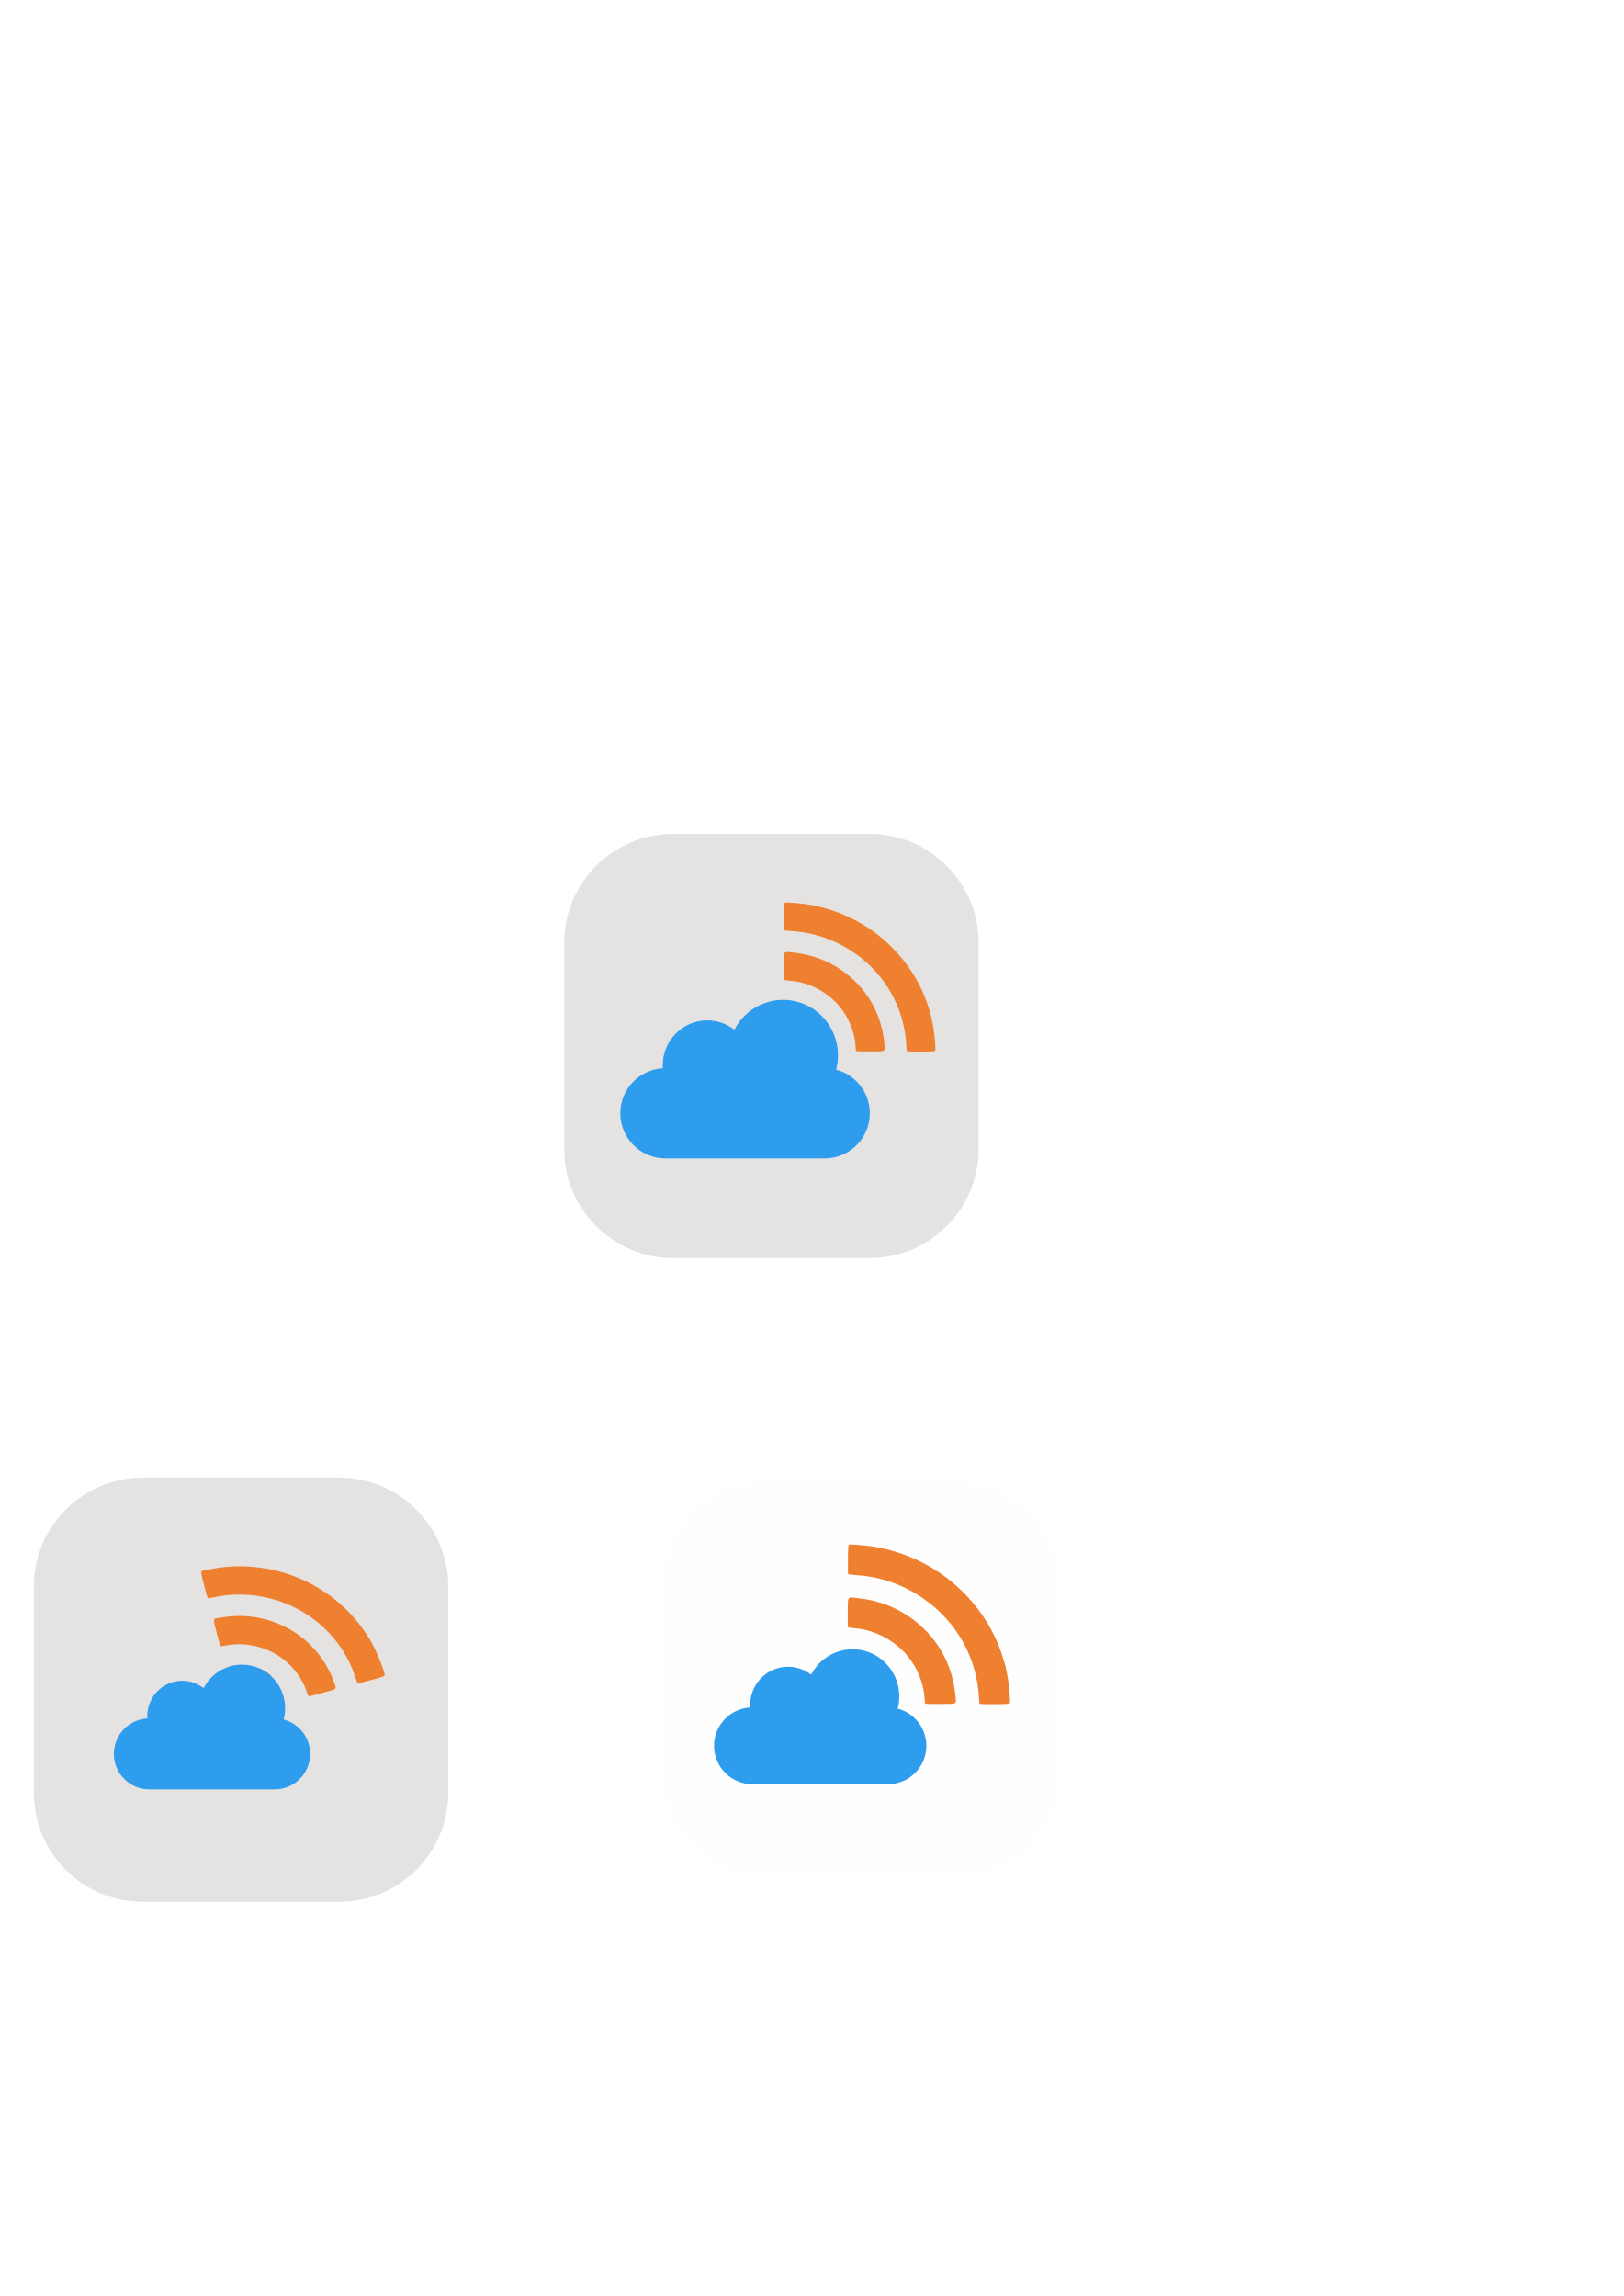
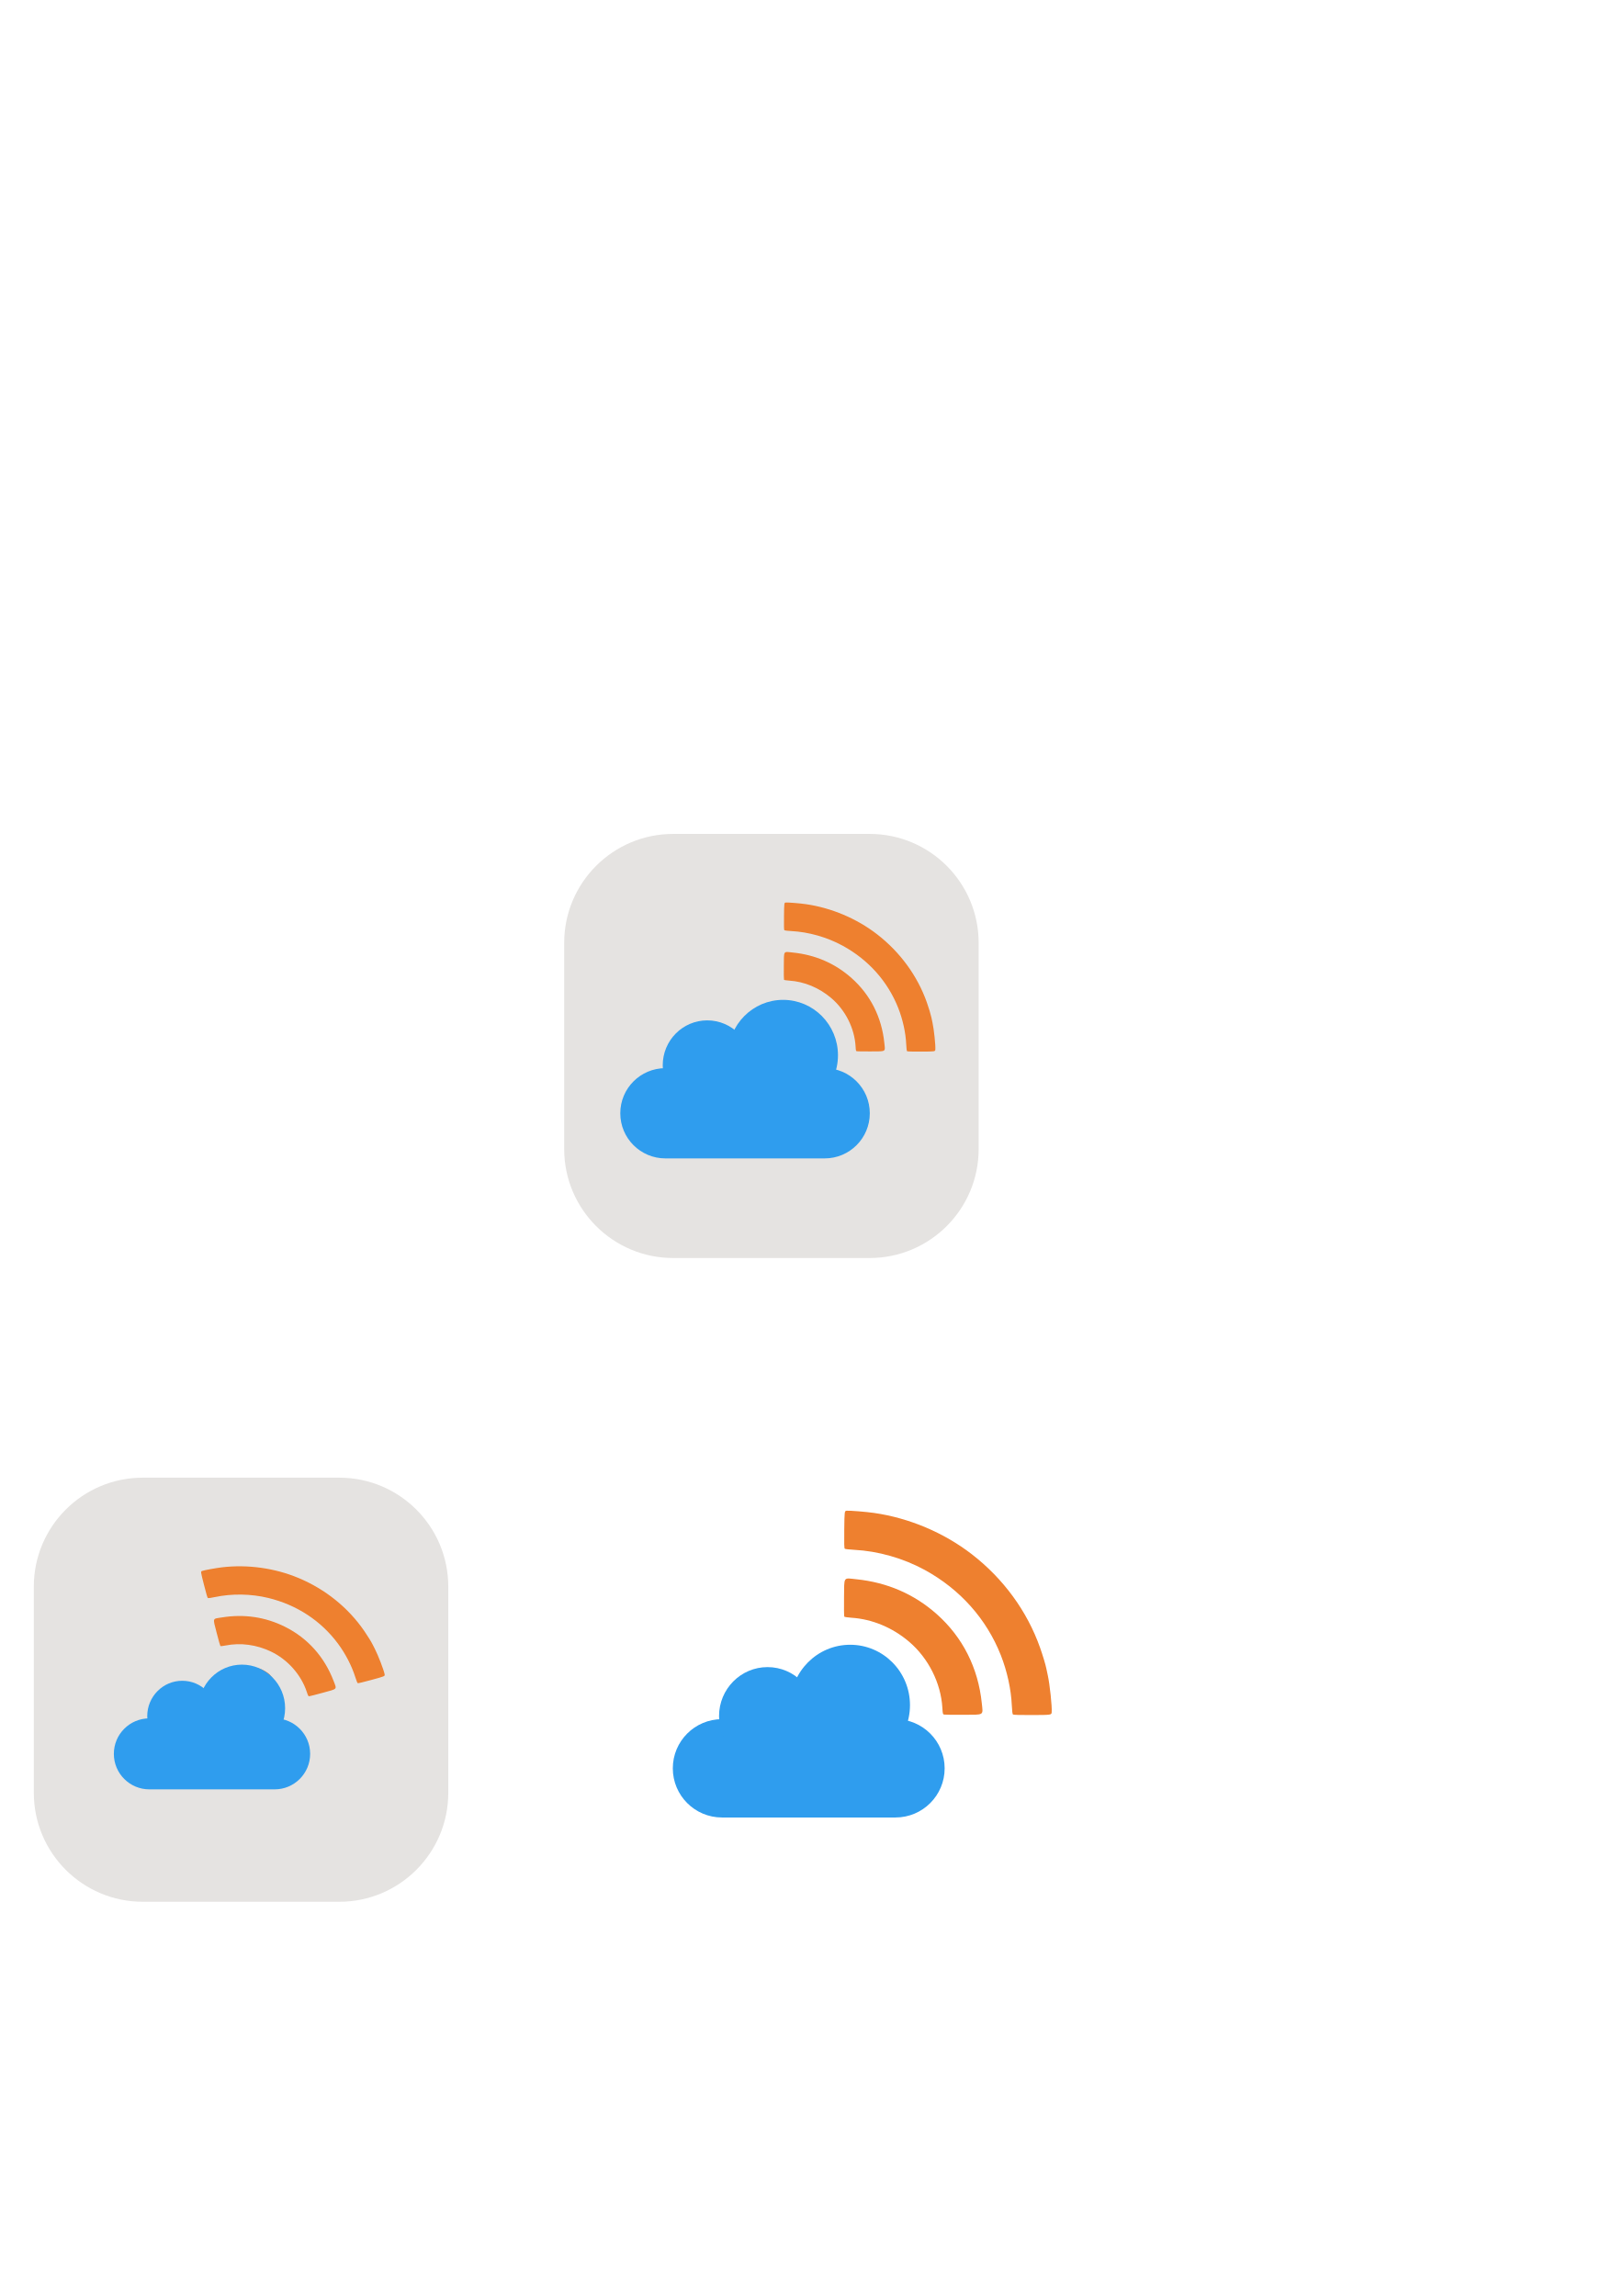
<svg xmlns="http://www.w3.org/2000/svg" width="210mm" height="297mm" viewBox="0 0 210 297" version="1.1" id="svg5">
  <defs id="defs2" />
  <g id="layer1">
    <rect style="fill:#e5e3e1;fill-opacity:1;stroke:#000000;stroke-width:0.465;stroke-opacity:0" id="rect2189" width="53.605" height="54.86" x="72.968" y="107.872" ry="14.101" />
    <path style="fill:#ee802f;fill-opacity:1;stroke-width:0.059" d="m 101.415,133.848 c 0.113,0.443 0.189,0.603 0.472,0.994 0.288,0.398 0.529,0.6 0.988,0.828 1.098,0.545 2.341,0.35 3.225,-0.504 0.866,-0.838 1.072,-2.071 0.529,-3.172 -0.179,-0.363 -0.83,-1.005 -1.199,-1.183 -1.132,-0.545 -2.405,-0.347 -3.266,0.507 -0.69,0.685 -0.974,1.646 -0.748,2.531 z m -0.017,-7.106 c 0.024,0.035 0.327,0.083 0.675,0.106 1.965,0.129 3.88,0.927 5.456,2.273 1.813,1.549 2.989,3.892 3.126,6.229 0.032,0.551 0.047,0.608 0.16,0.636 0.069,0.017 0.902,0.026 1.853,0.021 1.986,-0.011 1.829,0.092 1.704,-1.117 -0.342,-3.316 -1.803,-6.207 -4.233,-8.371 -2.13,-1.897 -4.687,-3.007 -7.61,-3.305 -1.25,-0.127 -1.129,-0.308 -1.153,1.716 -0.012,0.962 -0.001,1.778 0.023,1.813 z m 0.053,-6.405 c 0.041,0.032 0.436,0.077 0.878,0.1 2.26,0.116 4.645,0.796 6.667,1.901 3.324,1.817 5.826,4.623 7.176,8.048 0.595,1.51 0.968,3.213 1.036,4.733 0.023,0.516 0.062,0.823 0.108,0.861 0.046,0.038 0.718,0.056 1.852,0.05 1.78,-0.009 1.78,-0.009 1.802,-0.271 0.044,-0.53 -0.176,-2.6 -0.37,-3.491 -0.046,-0.213 -0.109,-0.505 -0.139,-0.65 -0.081,-0.392 -0.332,-1.225 -0.589,-1.952 -1.216,-3.438 -3.456,-6.506 -6.432,-8.809 -2.634,-2.038 -5.902,-3.421 -9.22,-3.9 -0.757,-0.11 -2.318,-0.236 -2.591,-0.21 -0.209,0.02 -0.209,0.02 -0.231,1.775 -0.017,1.361 -0.006,1.769 0.053,1.814 z" id="path1858" />
    <g id="g2417" transform="matrix(1.225898,0,0,1.225898,9.258533,64.24483)" style="fill:#2f9dee;fill-opacity:1">
      <rect style="fill:#2f9dee;fill-opacity:1;stroke:#000000;stroke-width:0.452;stroke-opacity:0" id="rect1244" width="26.323" height="9.523" x="57.889" y="60.304" ry="4.761" />
      <ellipse style="fill:#2f9dee;fill-opacity:1;stroke:#000000;stroke-width:0.406;stroke-opacity:0" id="path1451" cx="75.064" cy="58.945" rx="5.791" ry="5.847" />
      <ellipse style="fill:#2f9dee;fill-opacity:1;stroke:#000000;stroke-width:0.329;stroke-opacity:0" id="ellipse1613" cx="67.062" cy="60.004" rx="4.696" ry="4.742" />
    </g>
-     <rect style="fill:#e5e3e1;fill-opacity:0.042;stroke:#000000;stroke-width:0.436;stroke-opacity:0" id="rect2189-3" width="50.842" height="50.842" x="85.916" y="191.772" ry="13.068" />
-     <g id="g5588" transform="translate(-1.017498,1.5875)">
+     <rect style="fill:#e5e3e1;fill-opacity:0.01;stroke:#000000;stroke-width:0.436;stroke-opacity:0" id="rect2189-3" width="50.842" height="50.842" x="85.916" y="191.772" ry="13.068" />
+     <g id="g5588" transform="matrix(1.280259,0,0,1.280259,-32.51562,-58.33766)">
      <path style="fill:#ee802f;fill-opacity:1;stroke-width:0.063" d="m 110.704,216.516 c 0.121,0.475 0.203,0.646 0.505,1.064 0.308,0.426 0.566,0.642 1.057,0.886 1.175,0.583 2.506,0.375 3.452,-0.54 0.927,-0.897 1.148,-2.217 0.567,-3.396 -0.192,-0.389 -0.888,-1.076 -1.284,-1.266 -1.212,-0.583 -2.575,-0.372 -3.496,0.543 -0.739,0.733 -1.043,1.762 -0.801,2.71 z m -0.018,-7.608 c 0.026,0.038 0.351,0.089 0.723,0.113 2.103,0.138 4.155,0.993 5.841,2.434 1.941,1.658 3.2,4.167 3.347,6.669 0.035,0.59 0.05,0.651 0.172,0.681 0.073,0.018 0.966,0.028 1.984,0.022 2.127,-0.012 1.958,0.099 1.824,-1.196 -0.366,-3.551 -1.931,-6.645 -4.532,-8.962 -2.281,-2.031 -5.018,-3.22 -8.148,-3.538 -1.338,-0.136 -1.208,-0.33 -1.234,1.837 -0.012,1.03 -0.001,1.903 0.025,1.941 z m 0.057,-6.857 c 0.044,0.034 0.467,0.082 0.94,0.107 2.42,0.124 4.973,0.852 7.138,2.035 3.559,1.946 6.238,4.95 7.683,8.617 0.637,1.616 1.036,3.44 1.109,5.067 0.025,0.552 0.066,0.881 0.116,0.922 0.049,0.04 0.769,0.06 1.983,0.054 1.906,-0.01 1.906,-0.01 1.929,-0.29 0.047,-0.567 -0.188,-2.784 -0.397,-3.738 -0.05,-0.228 -0.117,-0.541 -0.148,-0.695 -0.086,-0.42 -0.356,-1.311 -0.631,-2.09 -1.302,-3.681 -3.7,-6.965 -6.887,-9.431 -2.82,-2.182 -6.319,-3.662 -9.871,-4.176 -0.811,-0.117 -2.482,-0.253 -2.774,-0.225 -0.223,0.021 -0.223,0.021 -0.247,1.901 -0.019,1.457 -0.006,1.894 0.056,1.942 z" id="path1858-6" />
      <g id="g2417-7" transform="matrix(1.043224,0,0,1.043224,32.97548,156.3579)" style="fill:#2f9dee;fill-opacity:1">
        <rect style="fill:#2f9dee;fill-opacity:1;stroke:#000000;stroke-width:0.452;stroke-opacity:0" id="rect1244-5" width="26.323" height="9.523" x="57.889" y="60.304" ry="4.761" />
        <ellipse style="fill:#2f9dee;fill-opacity:1;stroke:#000000;stroke-width:0.406;stroke-opacity:0" id="path1451-3" cx="75.064" cy="58.945" rx="5.791" ry="5.847" />
        <ellipse style="fill:#2f9dee;fill-opacity:1;stroke:#000000;stroke-width:0.329;stroke-opacity:0" id="ellipse1613-5" cx="67.062" cy="60.004" rx="4.696" ry="4.742" />
      </g>
    </g>
    <rect style="fill:#e5e3e1;fill-opacity:1;stroke:#000000;stroke-width:0.465;stroke-opacity:0" id="rect2189-3-6" width="53.605" height="54.86" x="4.373" y="191.144" ry="14.101" />
    <path style="fill:#ee802f;fill-opacity:1;stroke-width:0.059" d="m 30.359,219.785 c 0.224,0.399 0.339,0.534 0.713,0.838 0.381,0.31 0.666,0.443 1.168,0.544 1.201,0.242 2.352,-0.268 2.984,-1.322 0.62,-1.033 0.499,-2.278 -0.31,-3.201 -0.267,-0.305 -1.061,-0.756 -1.465,-0.832 -1.235,-0.233 -2.413,0.287 -3.023,1.335 -0.489,0.84 -0.515,1.842 -0.067,2.638 z m -1.855,-6.86 c 0.033,0.028 0.338,-0.005 0.68,-0.072 1.931,-0.384 3.988,-0.109 5.858,0.784 2.152,1.027 3.894,2.986 4.631,5.208 0.174,0.524 0.203,0.576 0.32,0.573 0.071,-0.002 0.878,-0.209 1.795,-0.46 1.916,-0.525 1.79,-0.384 1.357,-1.52 -1.188,-3.115 -3.348,-5.528 -6.255,-6.99 -2.549,-1.281 -5.306,-1.692 -8.206,-1.222 -1.24,0.201 -1.17,-0.005 -0.67,1.956 0.238,0.932 0.459,1.717 0.491,1.745 z m -1.607,-6.2 c 0.048,0.02 0.441,-0.039 0.874,-0.131 2.213,-0.473 4.693,-0.434 6.932,0.11 3.682,0.895 6.825,2.958 9.015,5.917 0.965,1.304 1.766,2.853 2.226,4.303 0.156,0.492 0.273,0.779 0.328,0.804 0.054,0.024 0.708,-0.132 1.802,-0.431 1.717,-0.469 1.717,-0.469 1.67,-0.728 -0.095,-0.523 -0.843,-2.466 -1.262,-3.277 -0.1,-0.194 -0.236,-0.46 -0.302,-0.592 -0.179,-0.358 -0.638,-1.097 -1.074,-1.733 -2.065,-3.006 -5.022,-5.39 -8.493,-6.844 -3.072,-1.287 -6.587,-1.776 -9.915,-1.381 -0.76,0.09 -2.3,0.372 -2.557,0.468 -0.196,0.073 -0.196,0.073 0.236,1.775 0.335,1.319 0.452,1.71 0.52,1.739 z" id="path1858-6-9" />
    <g id="g2417-7-1" transform="matrix(0.9644701,0,0,0.9644701,-41.10748,164.1174)" style="fill:#2f9dee;fill-opacity:1">
      <rect style="fill:#2f9dee;fill-opacity:1;stroke:#000000;stroke-width:0.452;stroke-opacity:0" id="rect1244-5-2" width="26.323" height="9.523" x="57.889" y="60.304" ry="4.761" />
      <ellipse style="fill:#2f9dee;fill-opacity:1;stroke:#000000;stroke-width:0.406;stroke-opacity:0" id="path1451-3-7" cx="75.064" cy="58.945" rx="5.791" ry="5.847" />
      <ellipse style="fill:#2f9dee;fill-opacity:1;stroke:#000000;stroke-width:0.329;stroke-opacity:0" id="ellipse1613-5-0" cx="67.062" cy="60.004" rx="4.696" ry="4.742" />
    </g>
  </g>
</svg>
